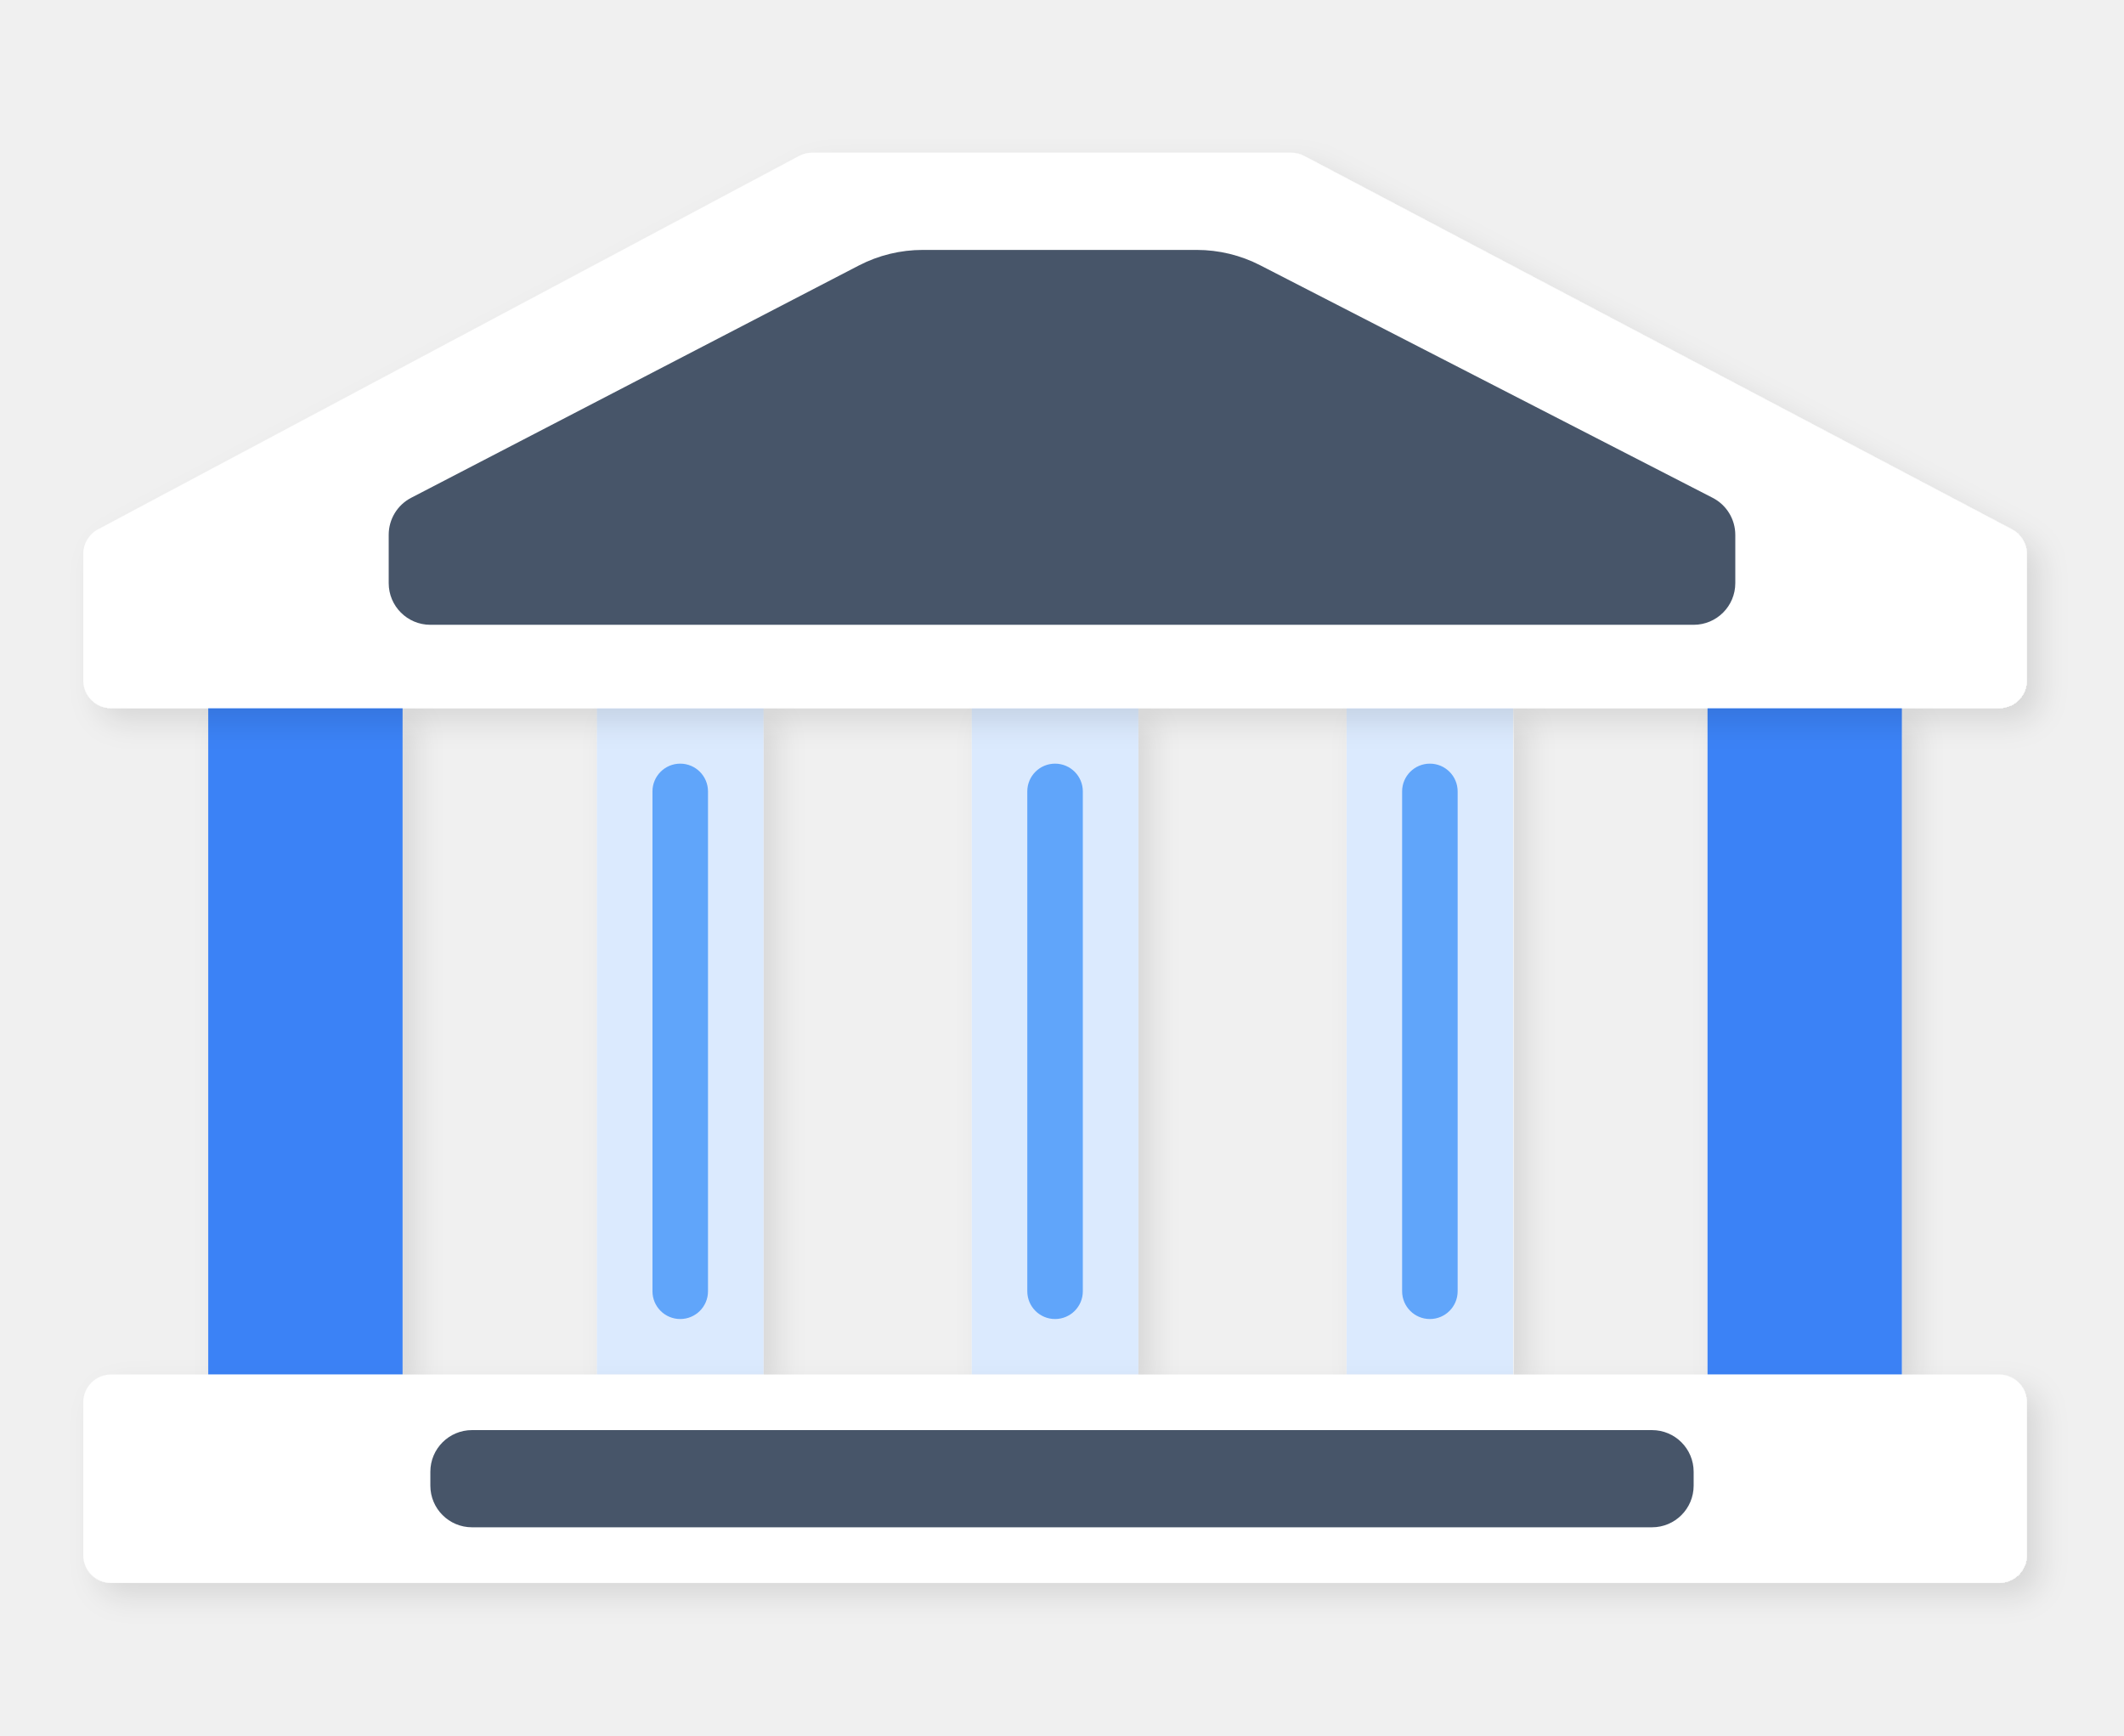
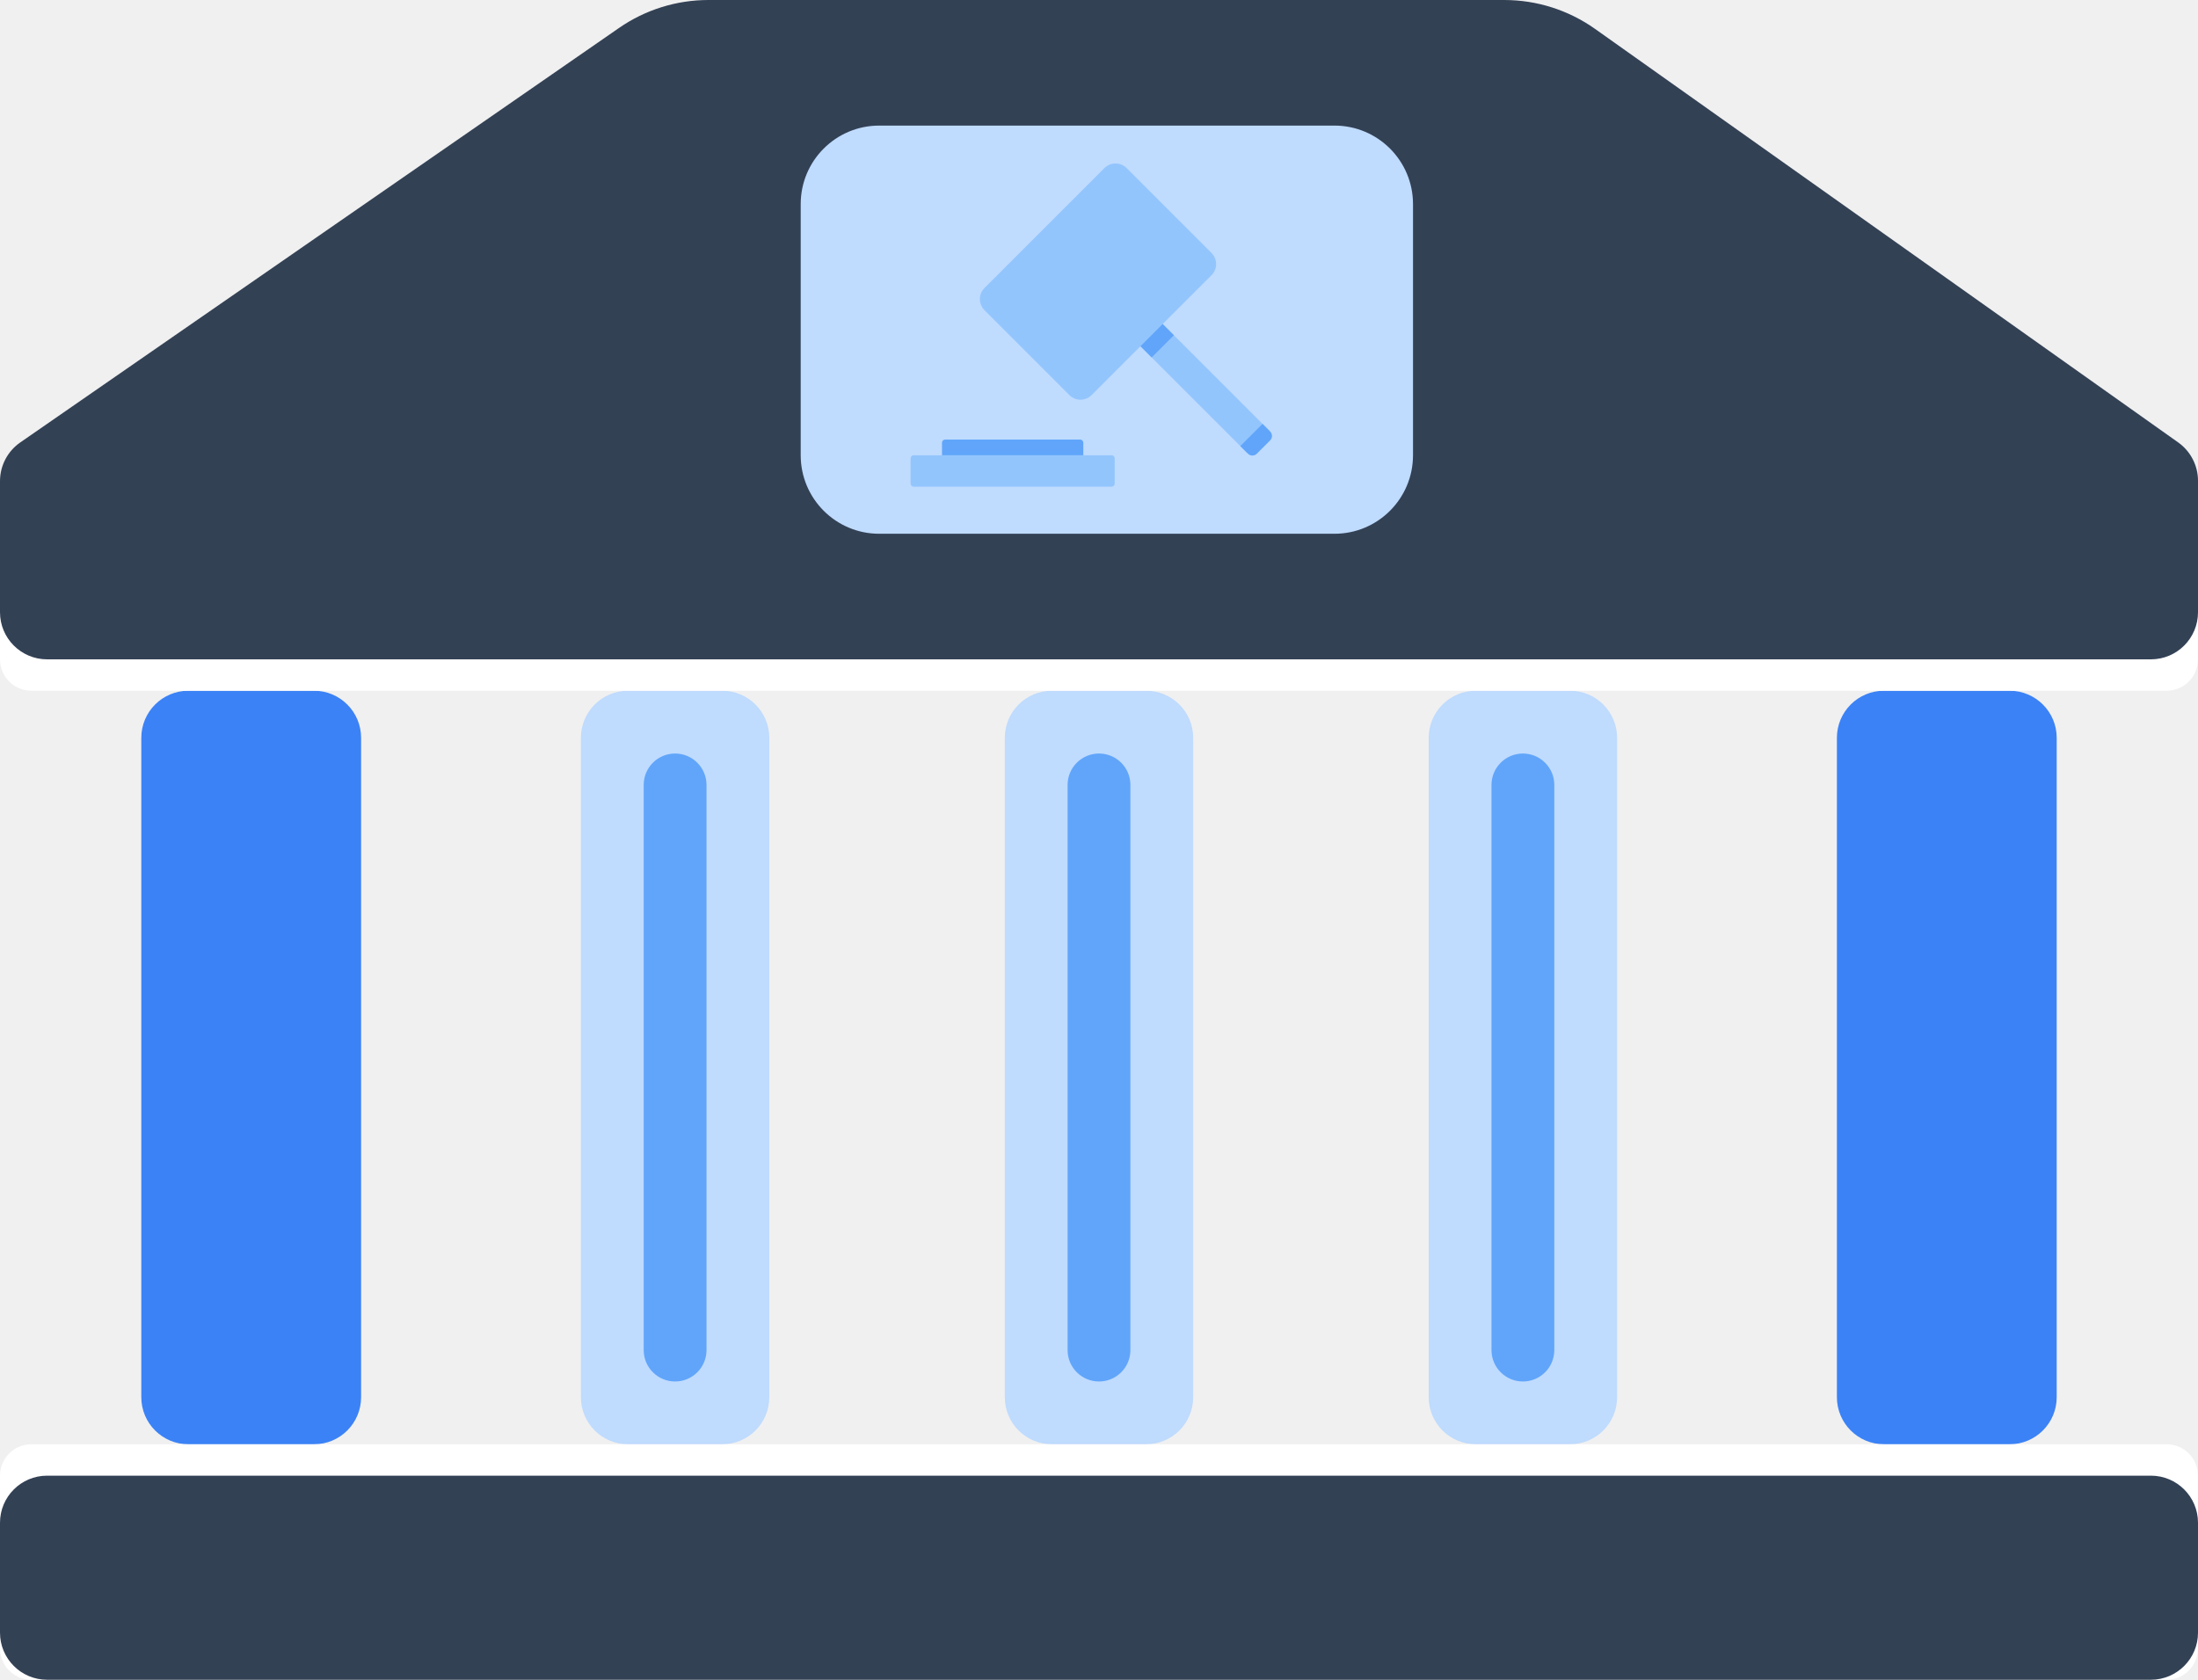
- <svg xmlns="http://www.w3.org/2000/svg" width="153" height="125" viewBox="0 0 153 125" fill="none">
-   <g filter="url(#filter0_d_1_2)">
-     <rect x="15" y="51" width="14" height="48" fill="#3B82F6" />
+ <svg xmlns="http://www.w3.org/2000/svg" width="140" height="107" viewBox="0 0 140 107" fill="none">
+   <g clip-path="url(#clip0_1_2)">
+     <rect x="9" y="44" width="14" height="48" rx="3" fill="#3B82F6" />
+     <rect x="37" y="44" width="12" height="48" rx="3" fill="#BFDBFE" />
+     <rect x="117" y="44" width="14" height="48" rx="3" fill="#3B82F6" />
+     <rect x="91" y="44" width="12" height="48" rx="3" fill="#BFDBFE" />
+     <rect x="64" y="44" width="12" height="48" rx="3" fill="#BFDBFE" />
+     <path d="M140 42V32.898C140 32.157 139.589 31.476 138.933 31.13L87.938 4.231C87.65 4.079 87.33 4 87.005 4H70H52.499C52.172 4 51.849 4.081 51.559 4.235L1.06 31.128C0.408 31.475 0 32.154 0 32.893V42C0 43.105 0.895 44 2 44H138C139.105 44 140 43.105 140 42Z" fill="white" />
+     <path d="M140 39V30.627C140 29.655 139.529 28.743 138.735 28.18L101.599 1.843C99.908 0.644 97.887 0 95.814 0H70.5H45.124C43.09 0 41.104 0.62 39.432 1.778L1.292 28.182C0.483 28.743 0 29.664 0 30.649V39C0 40.657 1.343 42 3 42H137C138.657 42 140 40.657 140 39Z" fill="#334155" />
+     <path d="M0 94C0 92.895 0.895 92 2 92H138C139.105 92 140 92.895 140 94V105C140 106.105 139.105 107 138 107H2C0.895 107 0 106.105 0 105V94Z" fill="white" />
+     <path d="M0 97C0 95.343 1.343 94 3 94H137C138.657 94 140 95.343 140 97V104C140 105.657 138.657 107 137 107H3C1.343 107 0 105.657 0 104V97Z" fill="#334155" />
+     <rect x="95" y="48" width="4" height="40" rx="2" fill="#60A5FA" />
+     <rect x="68" y="48" width="4" height="40" rx="2" fill="#60A5FA" />
+     <rect x="41" y="48" width="4" height="40" rx="2" fill="#60A5FA" />
+     <rect x="51" y="8" width="39" height="26" rx="5" fill="#BFDBFE" />
+     <rect x="72" y="21.414" width="2" height="10.844" rx="0.4" transform="rotate(-45 72 21.4142)" fill="#93C5FD" />
+     <path d="M79 28.414L80.414 27L80.901 27.487C81.057 27.643 81.057 27.896 80.901 28.052L80.052 28.901C79.896 29.057 79.643 29.057 79.487 28.901L79 28.414Z" fill="#60A5FA" />
+     <rect x="72.418" y="21.832" width="2" height="1.326" transform="rotate(-45 72.4179 21.8321)" fill="#60A5FA" />
+     <rect x="62" y="19.053" width="12.803" height="9.647" rx="1" transform="rotate(-45 62 19.0533)" fill="#93C5FD" />
+     <rect x="58" y="29" width="13" height="2" rx="0.2" fill="#93C5FD" />
+     <path d="M60 28.2C60 28.09 60.09 28 60.2 28H68.8C68.91 28 69 28.09 69 28.2V29H60V28.2Z" fill="#60A5FA" />
  </g>
-   <g filter="url(#filter1_d_1_2)">
-     <rect x="43" y="51" width="12" height="48" fill="#DBEAFE" />
-   </g>
-   <g filter="url(#filter2_d_1_2)">
-     <rect x="123" y="51" width="14" height="48" fill="#3B82F6" />
-   </g>
-   <g filter="url(#filter3_d_1_2)">
-     <rect x="97" y="51" width="12" height="48" fill="#DBEAFE" />
-   </g>
-   <g filter="url(#filter4_d_1_2)">
-     <rect x="70" y="51" width="12" height="48" fill="#DBEAFE" />
-   </g>
-   <g filter="url(#filter5_d_1_2)">
-     <path d="M146 49V39.898C146 39.157 145.589 38.476 144.933 38.13L93.938 11.231C93.65 11.079 93.33 11 93.005 11H76H58.499C58.172 11 57.849 11.081 57.559 11.235L7.06 38.128C6.408 38.475 6 39.154 6 39.893V49C6 50.105 6.895 51 8 51H144C145.105 51 146 50.105 146 49Z" fill="white" />
-   </g>
-   <path d="M125 42V38.524C125 37.399 124.371 36.369 123.371 35.855L90.777 19.106C89.363 18.379 87.796 18 86.206 18H76.5H66.468C64.865 18 63.286 18.385 61.863 19.123L29.618 35.853C28.624 36.368 28 37.395 28 38.516V42C28 43.657 29.343 45 31 45H122C123.657 45 125 43.657 125 42Z" fill="#475569" />
-   <g filter="url(#filter6_d_1_2)">
-     <path d="M6 101C6 99.895 6.895 99 8 99H144C145.105 99 146 99.895 146 101V112C146 113.105 145.105 114 144 114H8C6.895 114 6 113.105 6 112V101Z" fill="white" />
-   </g>
-   <path d="M31 106C31 104.343 32.343 103 34 103H119C120.657 103 122 104.343 122 106V107C122 108.657 120.657 110 119 110H34C32.343 110 31 108.657 31 107V106Z" fill="#475569" />
-   <rect x="101" y="55" width="4" height="40" rx="2" fill="#60A5FA" />
-   <rect x="74" y="55" width="4" height="40" rx="2" fill="#60A5FA" />
-   <rect x="47" y="55" width="4" height="40" rx="2" fill="#60A5FA" />
  <defs>
-     <filter id="filter0_d_1_2" x="14" y="50" width="18" height="52" filterUnits="userSpaceOnUse" color-interpolation-filters="sRGB">
-       <feFlood flood-opacity="0" result="BackgroundImageFix" />
-       <feColorMatrix in="SourceAlpha" type="matrix" values="0 0 0 0 0 0 0 0 0 0 0 0 0 0 0 0 0 0 127 0" result="hardAlpha" />
-       <feOffset dx="1" dy="1" />
-       <feGaussianBlur stdDeviation="1" />
-       <feComposite in2="hardAlpha" operator="out" />
-       <feColorMatrix type="matrix" values="0 0 0 0 0 0 0 0 0 0 0 0 0 0 0 0 0 0 0.1 0" />
-       <feBlend mode="normal" in2="BackgroundImageFix" result="effect1_dropShadow_1_2" />
-       <feBlend mode="normal" in="SourceGraphic" in2="effect1_dropShadow_1_2" result="shape" />
-     </filter>
-     <filter id="filter1_d_1_2" x="42" y="50" width="16" height="52" filterUnits="userSpaceOnUse" color-interpolation-filters="sRGB">
-       <feFlood flood-opacity="0" result="BackgroundImageFix" />
-       <feColorMatrix in="SourceAlpha" type="matrix" values="0 0 0 0 0 0 0 0 0 0 0 0 0 0 0 0 0 0 127 0" result="hardAlpha" />
-       <feOffset dx="1" dy="1" />
-       <feGaussianBlur stdDeviation="1" />
-       <feComposite in2="hardAlpha" operator="out" />
-       <feColorMatrix type="matrix" values="0 0 0 0 0 0 0 0 0 0 0 0 0 0 0 0 0 0 0.1 0" />
-       <feBlend mode="normal" in2="BackgroundImageFix" result="effect1_dropShadow_1_2" />
-       <feBlend mode="normal" in="SourceGraphic" in2="effect1_dropShadow_1_2" result="shape" />
-     </filter>
-     <filter id="filter2_d_1_2" x="122" y="50" width="18" height="52" filterUnits="userSpaceOnUse" color-interpolation-filters="sRGB">
-       <feFlood flood-opacity="0" result="BackgroundImageFix" />
-       <feColorMatrix in="SourceAlpha" type="matrix" values="0 0 0 0 0 0 0 0 0 0 0 0 0 0 0 0 0 0 127 0" result="hardAlpha" />
-       <feOffset dx="1" dy="1" />
-       <feGaussianBlur stdDeviation="1" />
-       <feComposite in2="hardAlpha" operator="out" />
-       <feColorMatrix type="matrix" values="0 0 0 0 0 0 0 0 0 0 0 0 0 0 0 0 0 0 0.1 0" />
-       <feBlend mode="normal" in2="BackgroundImageFix" result="effect1_dropShadow_1_2" />
-       <feBlend mode="normal" in="SourceGraphic" in2="effect1_dropShadow_1_2" result="shape" />
-     </filter>
-     <filter id="filter3_d_1_2" x="96" y="50" width="16" height="52" filterUnits="userSpaceOnUse" color-interpolation-filters="sRGB">
-       <feFlood flood-opacity="0" result="BackgroundImageFix" />
-       <feColorMatrix in="SourceAlpha" type="matrix" values="0 0 0 0 0 0 0 0 0 0 0 0 0 0 0 0 0 0 127 0" result="hardAlpha" />
-       <feOffset dx="1" dy="1" />
-       <feGaussianBlur stdDeviation="1" />
-       <feComposite in2="hardAlpha" operator="out" />
-       <feColorMatrix type="matrix" values="0 0 0 0 0 0 0 0 0 0 0 0 0 0 0 0 0 0 0.1 0" />
-       <feBlend mode="normal" in2="BackgroundImageFix" result="effect1_dropShadow_1_2" />
-       <feBlend mode="normal" in="SourceGraphic" in2="effect1_dropShadow_1_2" result="shape" />
-     </filter>
-     <filter id="filter4_d_1_2" x="69" y="50" width="16" height="52" filterUnits="userSpaceOnUse" color-interpolation-filters="sRGB">
-       <feFlood flood-opacity="0" result="BackgroundImageFix" />
-       <feColorMatrix in="SourceAlpha" type="matrix" values="0 0 0 0 0 0 0 0 0 0 0 0 0 0 0 0 0 0 127 0" result="hardAlpha" />
-       <feOffset dx="1" dy="1" />
-       <feGaussianBlur stdDeviation="1" />
-       <feComposite in2="hardAlpha" operator="out" />
-       <feColorMatrix type="matrix" values="0 0 0 0 0 0 0 0 0 0 0 0 0 0 0 0 0 0 0.1 0" />
-       <feBlend mode="normal" in2="BackgroundImageFix" result="effect1_dropShadow_1_2" />
-       <feBlend mode="normal" in="SourceGraphic" in2="effect1_dropShadow_1_2" result="shape" />
-     </filter>
-     <filter id="filter5_d_1_2" x="5" y="10" width="144" height="44" filterUnits="userSpaceOnUse" color-interpolation-filters="sRGB">
-       <feFlood flood-opacity="0" result="BackgroundImageFix" />
-       <feColorMatrix in="SourceAlpha" type="matrix" values="0 0 0 0 0 0 0 0 0 0 0 0 0 0 0 0 0 0 127 0" result="hardAlpha" />
-       <feOffset dx="1" dy="1" />
-       <feGaussianBlur stdDeviation="1" />
-       <feComposite in2="hardAlpha" operator="out" />
-       <feColorMatrix type="matrix" values="0 0 0 0 0 0 0 0 0 0 0 0 0 0 0 0 0 0 0.1 0" />
-       <feBlend mode="normal" in2="BackgroundImageFix" result="effect1_dropShadow_1_2" />
-       <feBlend mode="normal" in="SourceGraphic" in2="effect1_dropShadow_1_2" result="shape" />
-     </filter>
-     <filter id="filter6_d_1_2" x="5" y="98" width="144" height="19" filterUnits="userSpaceOnUse" color-interpolation-filters="sRGB">
-       <feFlood flood-opacity="0" result="BackgroundImageFix" />
-       <feColorMatrix in="SourceAlpha" type="matrix" values="0 0 0 0 0 0 0 0 0 0 0 0 0 0 0 0 0 0 127 0" result="hardAlpha" />
-       <feOffset dx="1" dy="1" />
-       <feGaussianBlur stdDeviation="1" />
-       <feComposite in2="hardAlpha" operator="out" />
-       <feColorMatrix type="matrix" values="0 0 0 0 0 0 0 0 0 0 0 0 0 0 0 0 0 0 0.1 0" />
-       <feBlend mode="normal" in2="BackgroundImageFix" result="effect1_dropShadow_1_2" />
-       <feBlend mode="normal" in="SourceGraphic" in2="effect1_dropShadow_1_2" result="shape" />
-     </filter>
+     <clipPath id="clip0_1_2">
+       <rect width="140" height="107" fill="white" />
+     </clipPath>
  </defs>
</svg>
